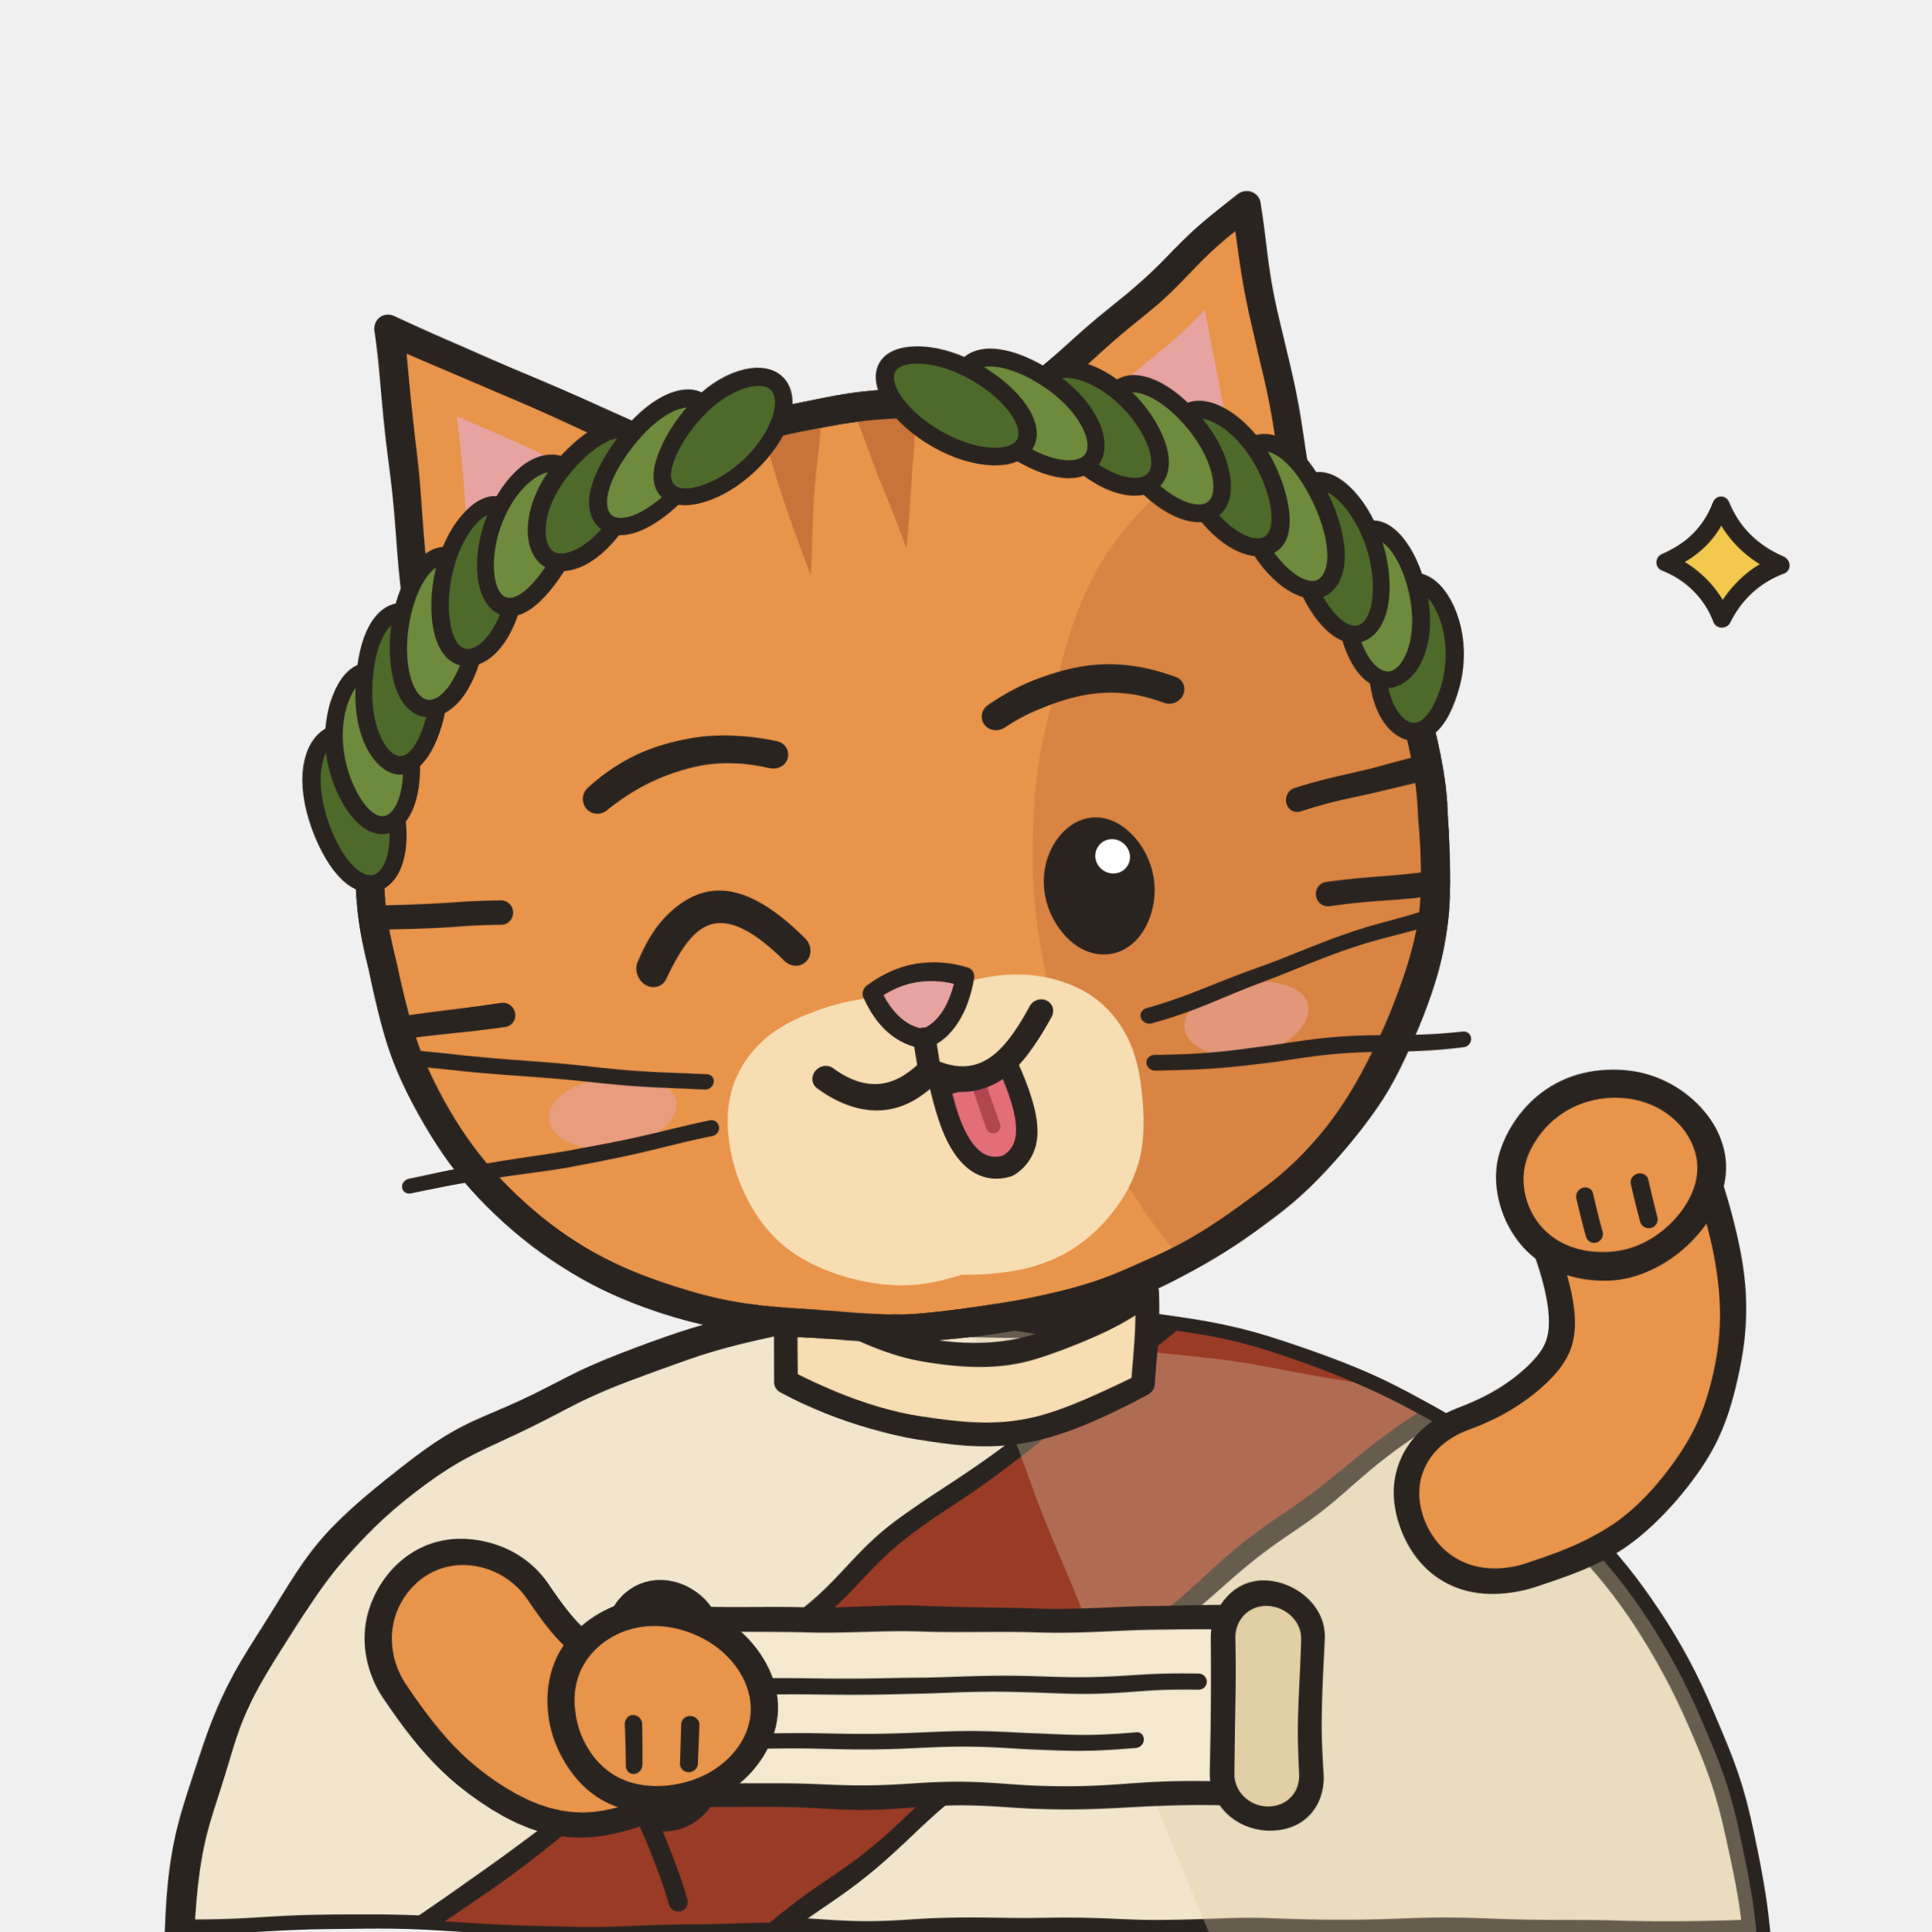
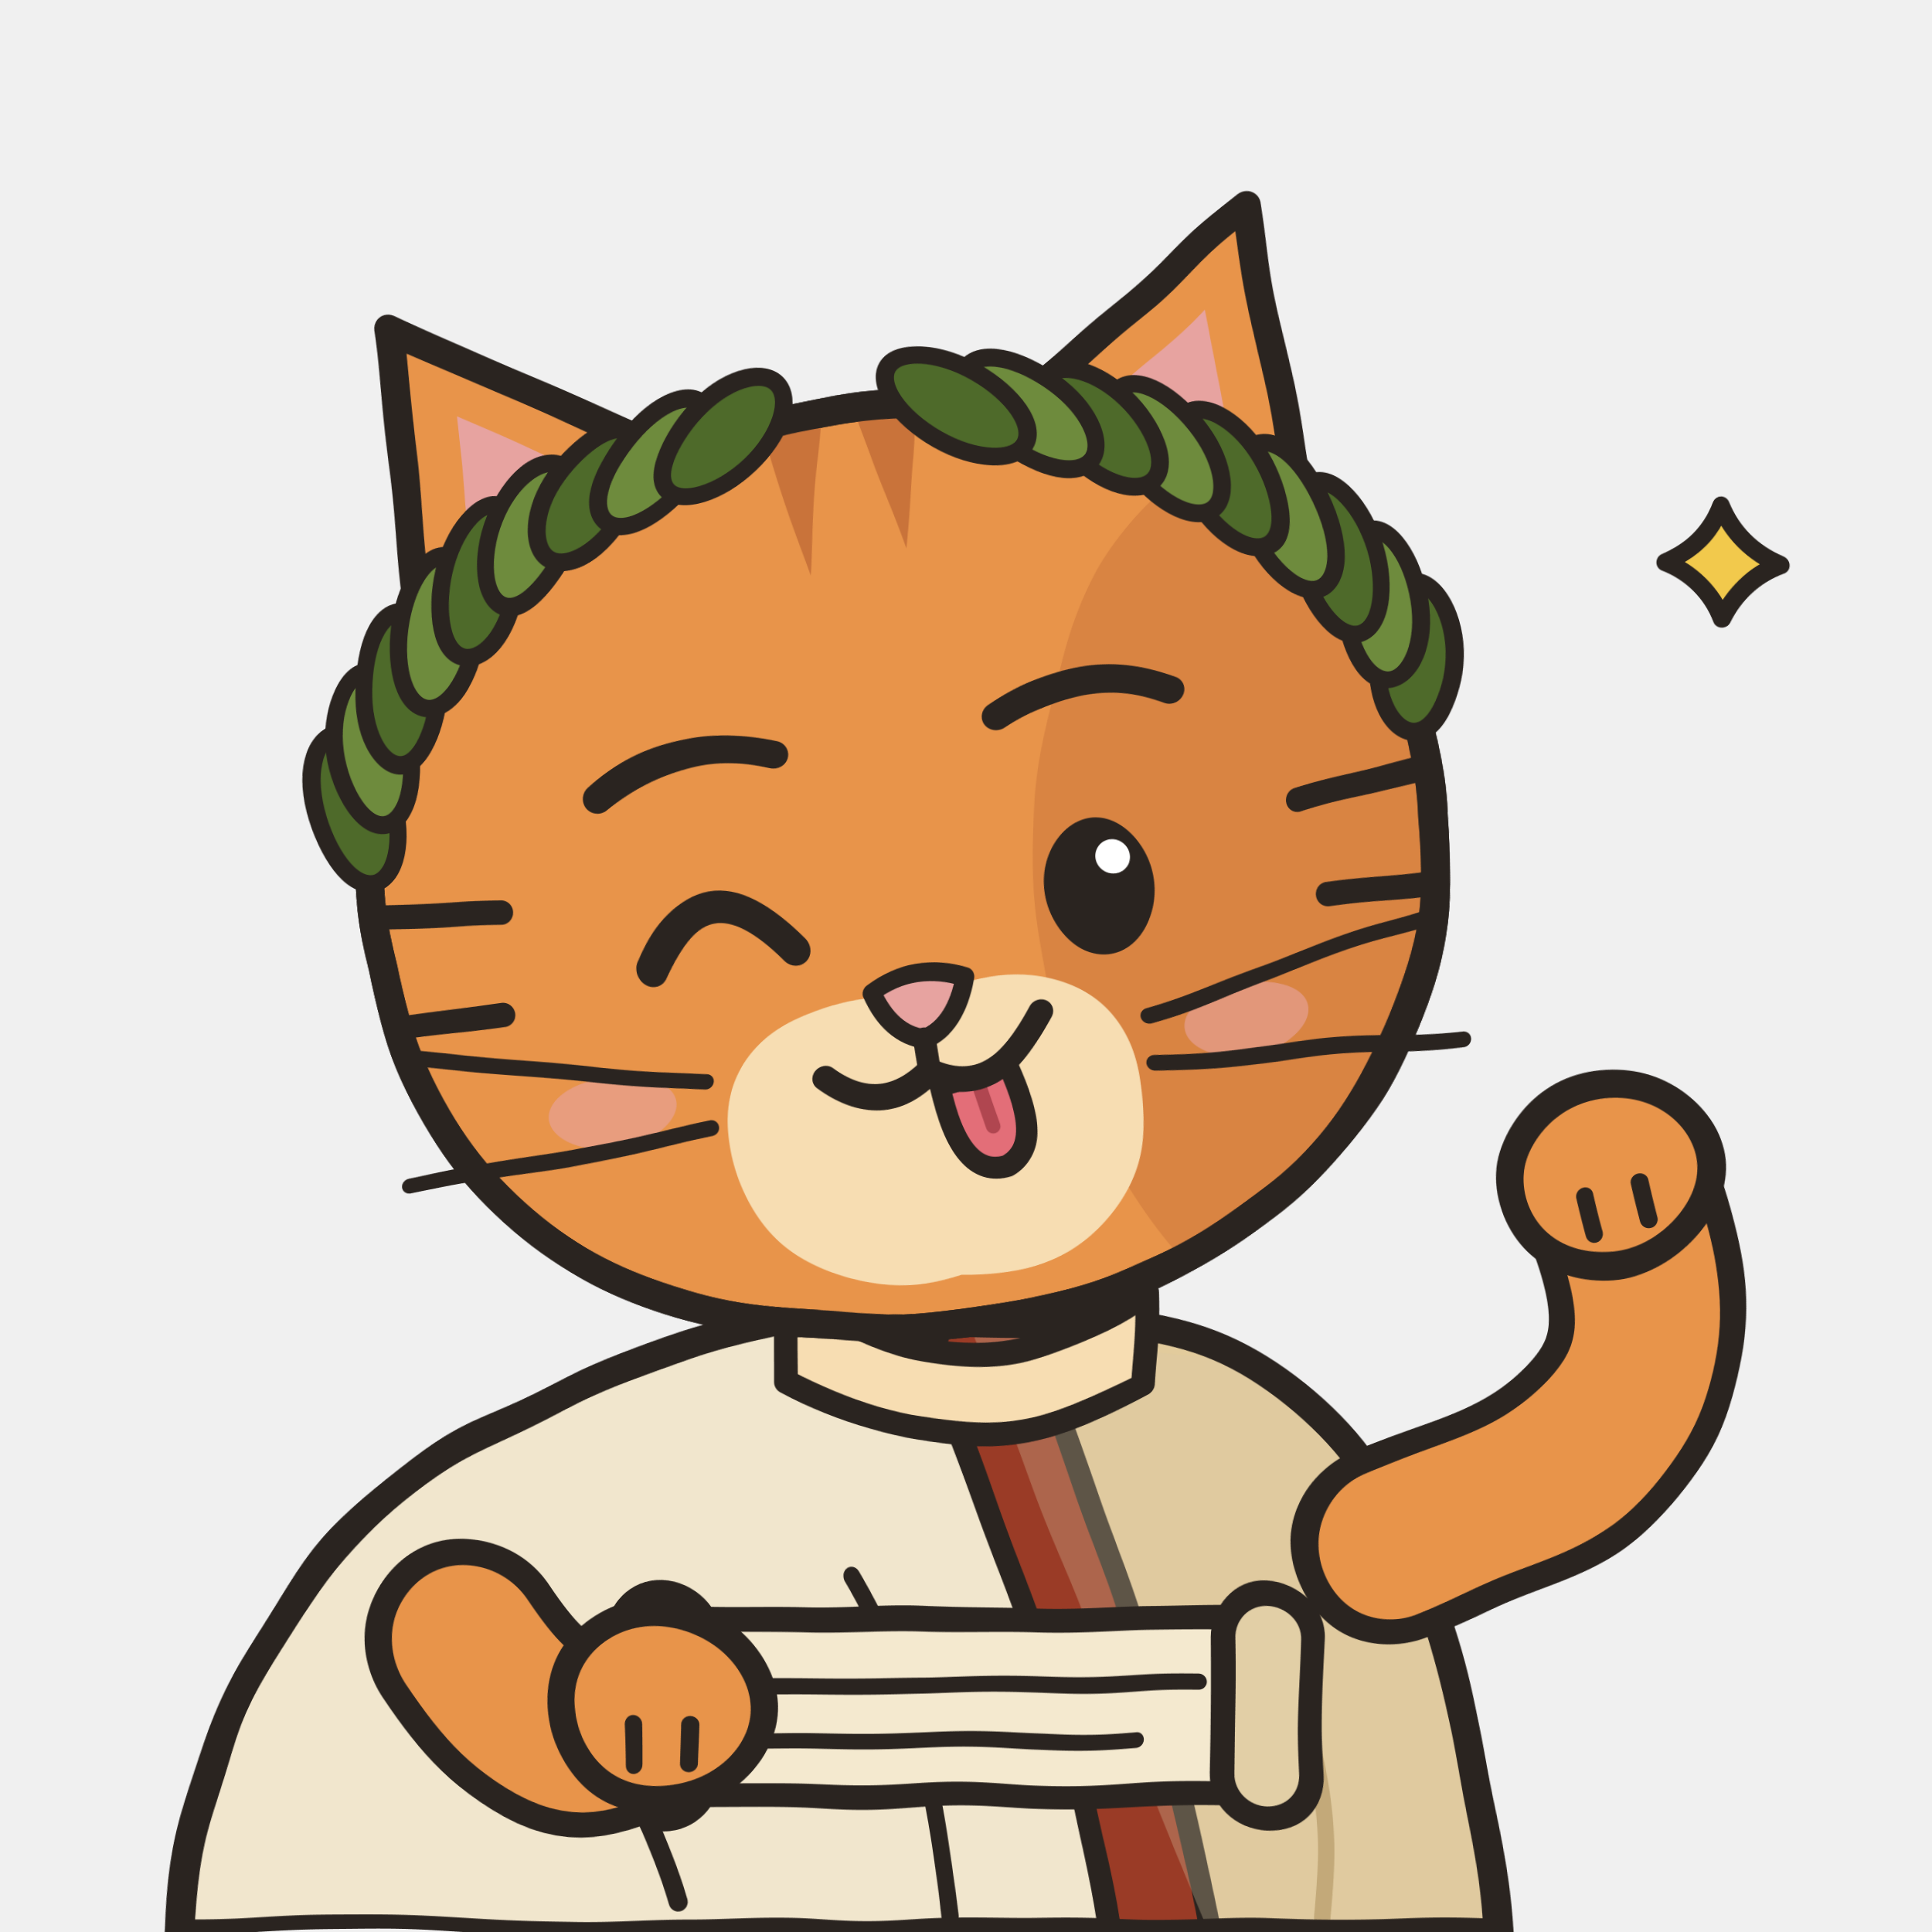
<svg xmlns="http://www.w3.org/2000/svg" viewBox="0 0 240 240" width="240" height="240">
  <defs>
    <filter id="rough" x="-5%" y="-5%" width="110%" height="110%">
      <feTurbulence type="fractalNoise" baseFrequency="0.035" numOctaves="2" seed="7" result="n" />
      <feDisplacementMap in="SourceGraphic" in2="n" scale="2.2" />
    </filter>
    <clipPath id="head">
      <path d="M54,96 C50,56 84,36 120,36 C156,36 190,56 186,96 C184,132 156,150 120,150 C84,150 56,132 54,96 Z" />
    </clipPath>
    <clipPath id="body">
-       <path d="M22,240 C26,196 58,170 100,164 L140,164 C182,170 214,196 218,240 Z" />
+       <path d="M22,240 C26,196 58,170 100,164 L140,164 C154,166 168,176 174,190 C181,204 185,222 186,240 Z" />
    </clipPath>
  </defs>
  <g filter="url(#rough)">
-     <path d="M22,240 C26,196 58,170 100,164 L140,164 C182,170 214,196 218,240 Z" fill="#F1E6CD" stroke="#2A2420" stroke-width="3.6" stroke-linejoin="round" stroke-linecap="round" />
+     <path d="M22,240 C26,196 58,170 100,164 L140,164 C154,166 168,176 174,190 C181,204 185,222 186,240 Z" fill="#E2CB9C" />
    <g clip-path="url(#body)">
-       <path d="M150,160 L190,166 L96,240 L52,240 Z" fill="#9A3B26" stroke="#2A2420" stroke-width="2.4" stroke-linejoin="round" stroke-linecap="round" />
+       <path d="M160,204 Q166,222 164,238" fill="none" stroke="#B99B66" stroke-width="2" stroke-linecap="round" stroke-linejoin="round" />
+       <path d="M0,140 L122,140 L122,168 C130,190 140,214 144,240 L0,240 Z" fill="#F1E6CD" stroke="#2A2420" stroke-width="2.6" stroke-linejoin="round" stroke-linecap="round" />
+       <path d="M122,168 C130,190 140,214 144,240" fill="none" stroke="#2A2420" stroke-width="15" stroke-linecap="round" />
+       <path d="M122,168 C130,190 140,214 144,240" fill="none" stroke="#9A3B26" stroke-width="9.5" stroke-linecap="round" />
      <path d="M60,206 Q78,214 84,236" fill="none" stroke="#2A2420" stroke-width="2.4" stroke-linecap="round" stroke-linejoin="round" />
-       <path d="M120,164 L220,180 L220,240 L150,240 Z" fill="#D9C9A6" opacity=".35" />
+       <path d="M106,196 Q116,214 118,238" fill="none" stroke="#2A2420" stroke-width="2.2" stroke-linecap="round" stroke-linejoin="round" />
+       <path d="M120,164 L220,180 L220,240 L150,240 Z" fill="#D9C9A6" opacity=".3" />
    </g>
+     <path d="M22,240 C26,196 58,170 100,164 L140,164 C154,166 168,176 174,190 C181,204 185,222 186,240 Z" fill="none" stroke="#2A2420" stroke-width="3.6" stroke-linejoin="round" stroke-linecap="round" />
    <path d="M98,160 Q120,176 142,160 L142,172 Q120,184 98,172 Z" fill="#F7DDB2" stroke="#2A2420" stroke-width="3" stroke-linejoin="round" stroke-linecap="round" />
    <g transform="rotate(0 120 212)">
      <rect x="83.0" y="201" width="74" height="22" rx="2" fill="#F4E9CF" stroke="#2A2420" stroke-width="3" stroke-linejoin="round" stroke-linecap="round" />
      <path d="M91.0,209 L149.0,209" fill="none" stroke="#2A2420" stroke-width="2" stroke-linecap="round" stroke-linejoin="round" />
      <path d="M91.0,216 L141.0,216" fill="none" stroke="#2A2420" stroke-width="2" stroke-linecap="round" stroke-linejoin="round" />
      <rect x="77.0" y="198" width="11" height="28" rx="5.5" fill="#E2CFA6" stroke="#2A2420" stroke-width="3" stroke-linejoin="round" stroke-linecap="round" />
      <rect x="152.0" y="198" width="11" height="28" rx="5.5" fill="#E2CFA6" stroke="#2A2420" stroke-width="3" stroke-linejoin="round" stroke-linecap="round" />
    </g>
    <g transform="translate(0 14) rotate(-8 120 150)">
      <path d="M64,74 L66,18 L108,44 Z" fill="#E8944A" stroke="#2A2420" stroke-width="3.6" stroke-linejoin="round" stroke-linecap="round" />
      <path d="M72,64 L73,30 L98,46 Z" fill="#E7A3A0" />
      <path d="M176,74 L174,18 L132,44 Z" fill="#E8944A" stroke="#2A2420" stroke-width="3.6" stroke-linejoin="round" stroke-linecap="round" />
      <path d="M168,64 L167,30 L142,46 Z" fill="#E7A3A0" />
      <path d="M54,96 C50,56 84,36 120,36 C156,36 190,56 186,96 C184,132 156,150 120,150 C84,150 56,132 54,96 Z" fill="#E8944A" stroke="#2A2420" stroke-width="3.6" stroke-linejoin="round" stroke-linecap="round" />
      <g clip-path="url(#head)">
        <ellipse cx="170" cy="104" rx="34" ry="56" fill="#C9733A" opacity=".5" />
        <path d="M110,36 L114,56 L118,36 Z M122,36 L126,54 L130,36 Z" fill="#C9733A" />
        <path d="M55,90 L70,92" fill="none" stroke="#2A2420" stroke-width="3" stroke-linecap="round" stroke-linejoin="round" />
        <path d="M55,104 L68,104" fill="none" stroke="#2A2420" stroke-width="3" stroke-linecap="round" stroke-linejoin="round" />
        <path d="M185,90 L170,92" fill="none" stroke="#2A2420" stroke-width="3" stroke-linecap="round" stroke-linejoin="round" />
        <path d="M185,104 L172,104" fill="none" stroke="#2A2420" stroke-width="3" stroke-linecap="round" stroke-linejoin="round" />
      </g>
      <path d="M54,96 C50,56 84,36 120,36 C156,36 190,56 186,96 C184,132 156,150 120,150 C84,150 56,132 54,96 Z" fill="none" stroke="#2A2420" stroke-width="3.6" stroke-linejoin="round" stroke-linecap="round" />
      <path d="M94,124 C94,110 108,106 120,110 C132,106 146,110 146,124 C146,140 132,146 120,144 C108,146 94,140 94,124 Z" fill="#F7DDB2" />
      <ellipse cx="53.4" cy="76.1" rx="9.5" ry="4.8" transform="rotate(263.0 53.4 76.1)" fill="#4E6A2A" stroke="#2A2420" stroke-width="2.2" stroke-linejoin="round" stroke-linecap="round" />
      <ellipse cx="56.8" cy="69.0" rx="9.5" ry="4.8" transform="rotate(270.5 56.8 69.0)" fill="#6E8B3D" stroke="#2A2420" stroke-width="2.2" stroke-linejoin="round" stroke-linecap="round" />
      <ellipse cx="61.3" cy="62.4" rx="9.5" ry="4.8" transform="rotate(278.0 61.3 62.4)" fill="#4E6A2A" stroke="#2A2420" stroke-width="2.2" stroke-linejoin="round" stroke-linecap="round" />
      <ellipse cx="66.8" cy="56.3" rx="9.5" ry="4.8" transform="rotate(285.5 66.8 56.3)" fill="#6E8B3D" stroke="#2A2420" stroke-width="2.2" stroke-linejoin="round" stroke-linecap="round" />
      <ellipse cx="73.2" cy="50.9" rx="9.5" ry="4.8" transform="rotate(293.0 73.2 50.9)" fill="#4E6A2A" stroke="#2A2420" stroke-width="2.2" stroke-linejoin="round" stroke-linecap="round" />
      <ellipse cx="80.4" cy="46.2" rx="9.5" ry="4.8" transform="rotate(300.5 80.4 46.2)" fill="#6E8B3D" stroke="#2A2420" stroke-width="2.2" stroke-linejoin="round" stroke-linecap="round" />
      <ellipse cx="88.2" cy="42.3" rx="9.5" ry="4.8" transform="rotate(308.0 88.2 42.3)" fill="#4E6A2A" stroke="#2A2420" stroke-width="2.2" stroke-linejoin="round" stroke-linecap="round" />
      <ellipse cx="96.6" cy="39.3" rx="9.5" ry="4.8" transform="rotate(315.5 96.6 39.3)" fill="#6E8B3D" stroke="#2A2420" stroke-width="2.2" stroke-linejoin="round" stroke-linecap="round" />
      <ellipse cx="105.4" cy="37.3" rx="9.5" ry="4.8" transform="rotate(323.0 105.4 37.3)" fill="#4E6A2A" stroke="#2A2420" stroke-width="2.2" stroke-linejoin="round" stroke-linecap="round" />
      <ellipse cx="186.6" cy="76.1" rx="9.5" ry="4.8" transform="rotate(457.0 186.6 76.1)" fill="#4E6A2A" stroke="#2A2420" stroke-width="2.2" stroke-linejoin="round" stroke-linecap="round" />
      <ellipse cx="183.2" cy="69.0" rx="9.5" ry="4.8" transform="rotate(449.5 183.2 69.0)" fill="#6E8B3D" stroke="#2A2420" stroke-width="2.2" stroke-linejoin="round" stroke-linecap="round" />
      <ellipse cx="178.7" cy="62.4" rx="9.5" ry="4.8" transform="rotate(442.0 178.7 62.4)" fill="#4E6A2A" stroke="#2A2420" stroke-width="2.2" stroke-linejoin="round" stroke-linecap="round" />
      <ellipse cx="173.2" cy="56.3" rx="9.5" ry="4.8" transform="rotate(434.5 173.2 56.3)" fill="#6E8B3D" stroke="#2A2420" stroke-width="2.2" stroke-linejoin="round" stroke-linecap="round" />
      <ellipse cx="166.8" cy="50.9" rx="9.5" ry="4.8" transform="rotate(427.0 166.8 50.9)" fill="#4E6A2A" stroke="#2A2420" stroke-width="2.2" stroke-linejoin="round" stroke-linecap="round" />
      <ellipse cx="159.6" cy="46.2" rx="9.5" ry="4.8" transform="rotate(419.5 159.6 46.2)" fill="#6E8B3D" stroke="#2A2420" stroke-width="2.2" stroke-linejoin="round" stroke-linecap="round" />
      <ellipse cx="151.8" cy="42.3" rx="9.5" ry="4.8" transform="rotate(412.0 151.8 42.3)" fill="#4E6A2A" stroke="#2A2420" stroke-width="2.2" stroke-linejoin="round" stroke-linecap="round" />
      <ellipse cx="143.4" cy="39.3" rx="9.5" ry="4.8" transform="rotate(404.5 143.4 39.3)" fill="#6E8B3D" stroke="#2A2420" stroke-width="2.2" stroke-linejoin="round" stroke-linecap="round" />
      <ellipse cx="134.6" cy="37.3" rx="9.5" ry="4.8" transform="rotate(397.0 134.6 37.3)" fill="#4E6A2A" stroke="#2A2420" stroke-width="2.2" stroke-linejoin="round" stroke-linecap="round" />
      <path d="M87,101 Q96,89 105,101" fill="none" stroke="#2A2420" stroke-width="3.8" stroke-linecap="round" stroke-linejoin="round" />
      <ellipse cx="144" cy="99" rx="6.6" ry="8.6" fill="#2A2420" />
      <circle cx="146" cy="95.4" r="2.1" fill="#fff" />
      <path d="M84,80 Q95,73 106,77" fill="none" stroke="#2A2420" stroke-width="3.6" stroke-linecap="round" stroke-linejoin="round" />
      <path d="M134,76 Q145,70 156,76" fill="none" stroke="#2A2420" stroke-width="3.6" stroke-linecap="round" stroke-linejoin="round" />
      <ellipse cx="80" cy="118" rx="8" ry="4.5" fill="#E7A3A0" opacity="0.6" />
      <ellipse cx="160" cy="118" rx="8" ry="4.5" fill="#E7A3A0" opacity="0.6" />
      <path d="M114,108 Q120,105 126,108 Q124,114 120,115 Q116,114 114,108 Z" fill="#E7A3A0" stroke="#2A2420" stroke-width="2.4" stroke-linejoin="round" stroke-linecap="round" />
      <path d="M120,115 L120,118" fill="none" stroke="#2A2420" stroke-width="2.8" stroke-linecap="round" stroke-linejoin="round" />
      <path d="M121,121 Q122,133 128,132 Q133,130 130,120 Z" fill="#E36E78" stroke="#2A2420" stroke-width="2.6" stroke-linejoin="round" stroke-linecap="round" />
      <path d="M126,122 L127,127" fill="none" stroke="#B04650" stroke-width="1.8" stroke-linecap="round" stroke-linejoin="round" />
      <path d="M107,118 Q113,124 120,119 Q128,124 135,114" fill="none" stroke="#2A2420" stroke-width="3.2" stroke-linecap="round" stroke-linejoin="round" />
      <path d="M92,116 L56,108" fill="none" stroke="#2A2420" stroke-width="2" stroke-linecap="round" stroke-linejoin="round" />
      <path d="M92,122 L54,124" fill="none" stroke="#2A2420" stroke-width="2" stroke-linecap="round" stroke-linejoin="round" />
      <path d="M148,116 L184,108" fill="none" stroke="#2A2420" stroke-width="2" stroke-linecap="round" stroke-linejoin="round" />
      <path d="M148,122 L186,124" fill="none" stroke="#2A2420" stroke-width="2" stroke-linecap="round" stroke-linejoin="round" />
    </g>
    <path d="M58,204 C66,216 72,218 82,212" fill="none" stroke="#2A2420" stroke-width="25.0" stroke-linecap="round" />
    <path d="M58,204 C66,216 72,218 82,212" fill="none" stroke="#E8944A" stroke-width="18.5" stroke-linecap="round" />
    <g transform="rotate(0 82 212)">
      <ellipse cx="82" cy="212" rx="12.5" ry="11.5" fill="#E8944A" stroke="#2A2420" stroke-width="3.4" stroke-linejoin="round" stroke-linecap="round" />
      <path d="M78.5,214 L78.5,219" fill="none" stroke="#2A2420" stroke-width="2.2" stroke-linecap="round" stroke-linejoin="round" />
      <path d="M85.5,214 L85.5,219" fill="none" stroke="#2A2420" stroke-width="2.2" stroke-linecap="round" stroke-linejoin="round" />
    </g>
-     <path d="M186,186 C204,178 210,168 200,146" fill="none" stroke="#2A2420" stroke-width="25.0" stroke-linecap="round" />
-     <path d="M186,186 C204,178 210,168 200,146" fill="none" stroke="#E8944A" stroke-width="18.5" stroke-linecap="round" />
+     <path d="M173,192 C206,180 210,168 200,146" fill="none" stroke="#2A2420" stroke-width="25.0" stroke-linecap="round" />
+     <path d="M173,192 C206,180 210,168 200,146" fill="none" stroke="#E8944A" stroke-width="18.5" stroke-linecap="round" />
    <g transform="rotate(-15 200 146)">
      <ellipse cx="200" cy="146" rx="12.5" ry="11.5" fill="#E8944A" stroke="#2A2420" stroke-width="3.4" stroke-linejoin="round" stroke-linecap="round" />
      <path d="M196.5,148 L196.5,153" fill="none" stroke="#2A2420" stroke-width="2.2" stroke-linecap="round" stroke-linejoin="round" />
      <path d="M203.5,148 L203.5,153" fill="none" stroke="#2A2420" stroke-width="2.2" stroke-linecap="round" stroke-linejoin="round" />
    </g>
    <path d="M214,63 Q216,68 221,70 Q216,72 214,77 Q212,72 207,70 Q212,68 214,63 Z" fill="#F2C94C" stroke="#2A2420" stroke-width="2.2" stroke-linejoin="round" stroke-linecap="round" />
  </g>
</svg>
